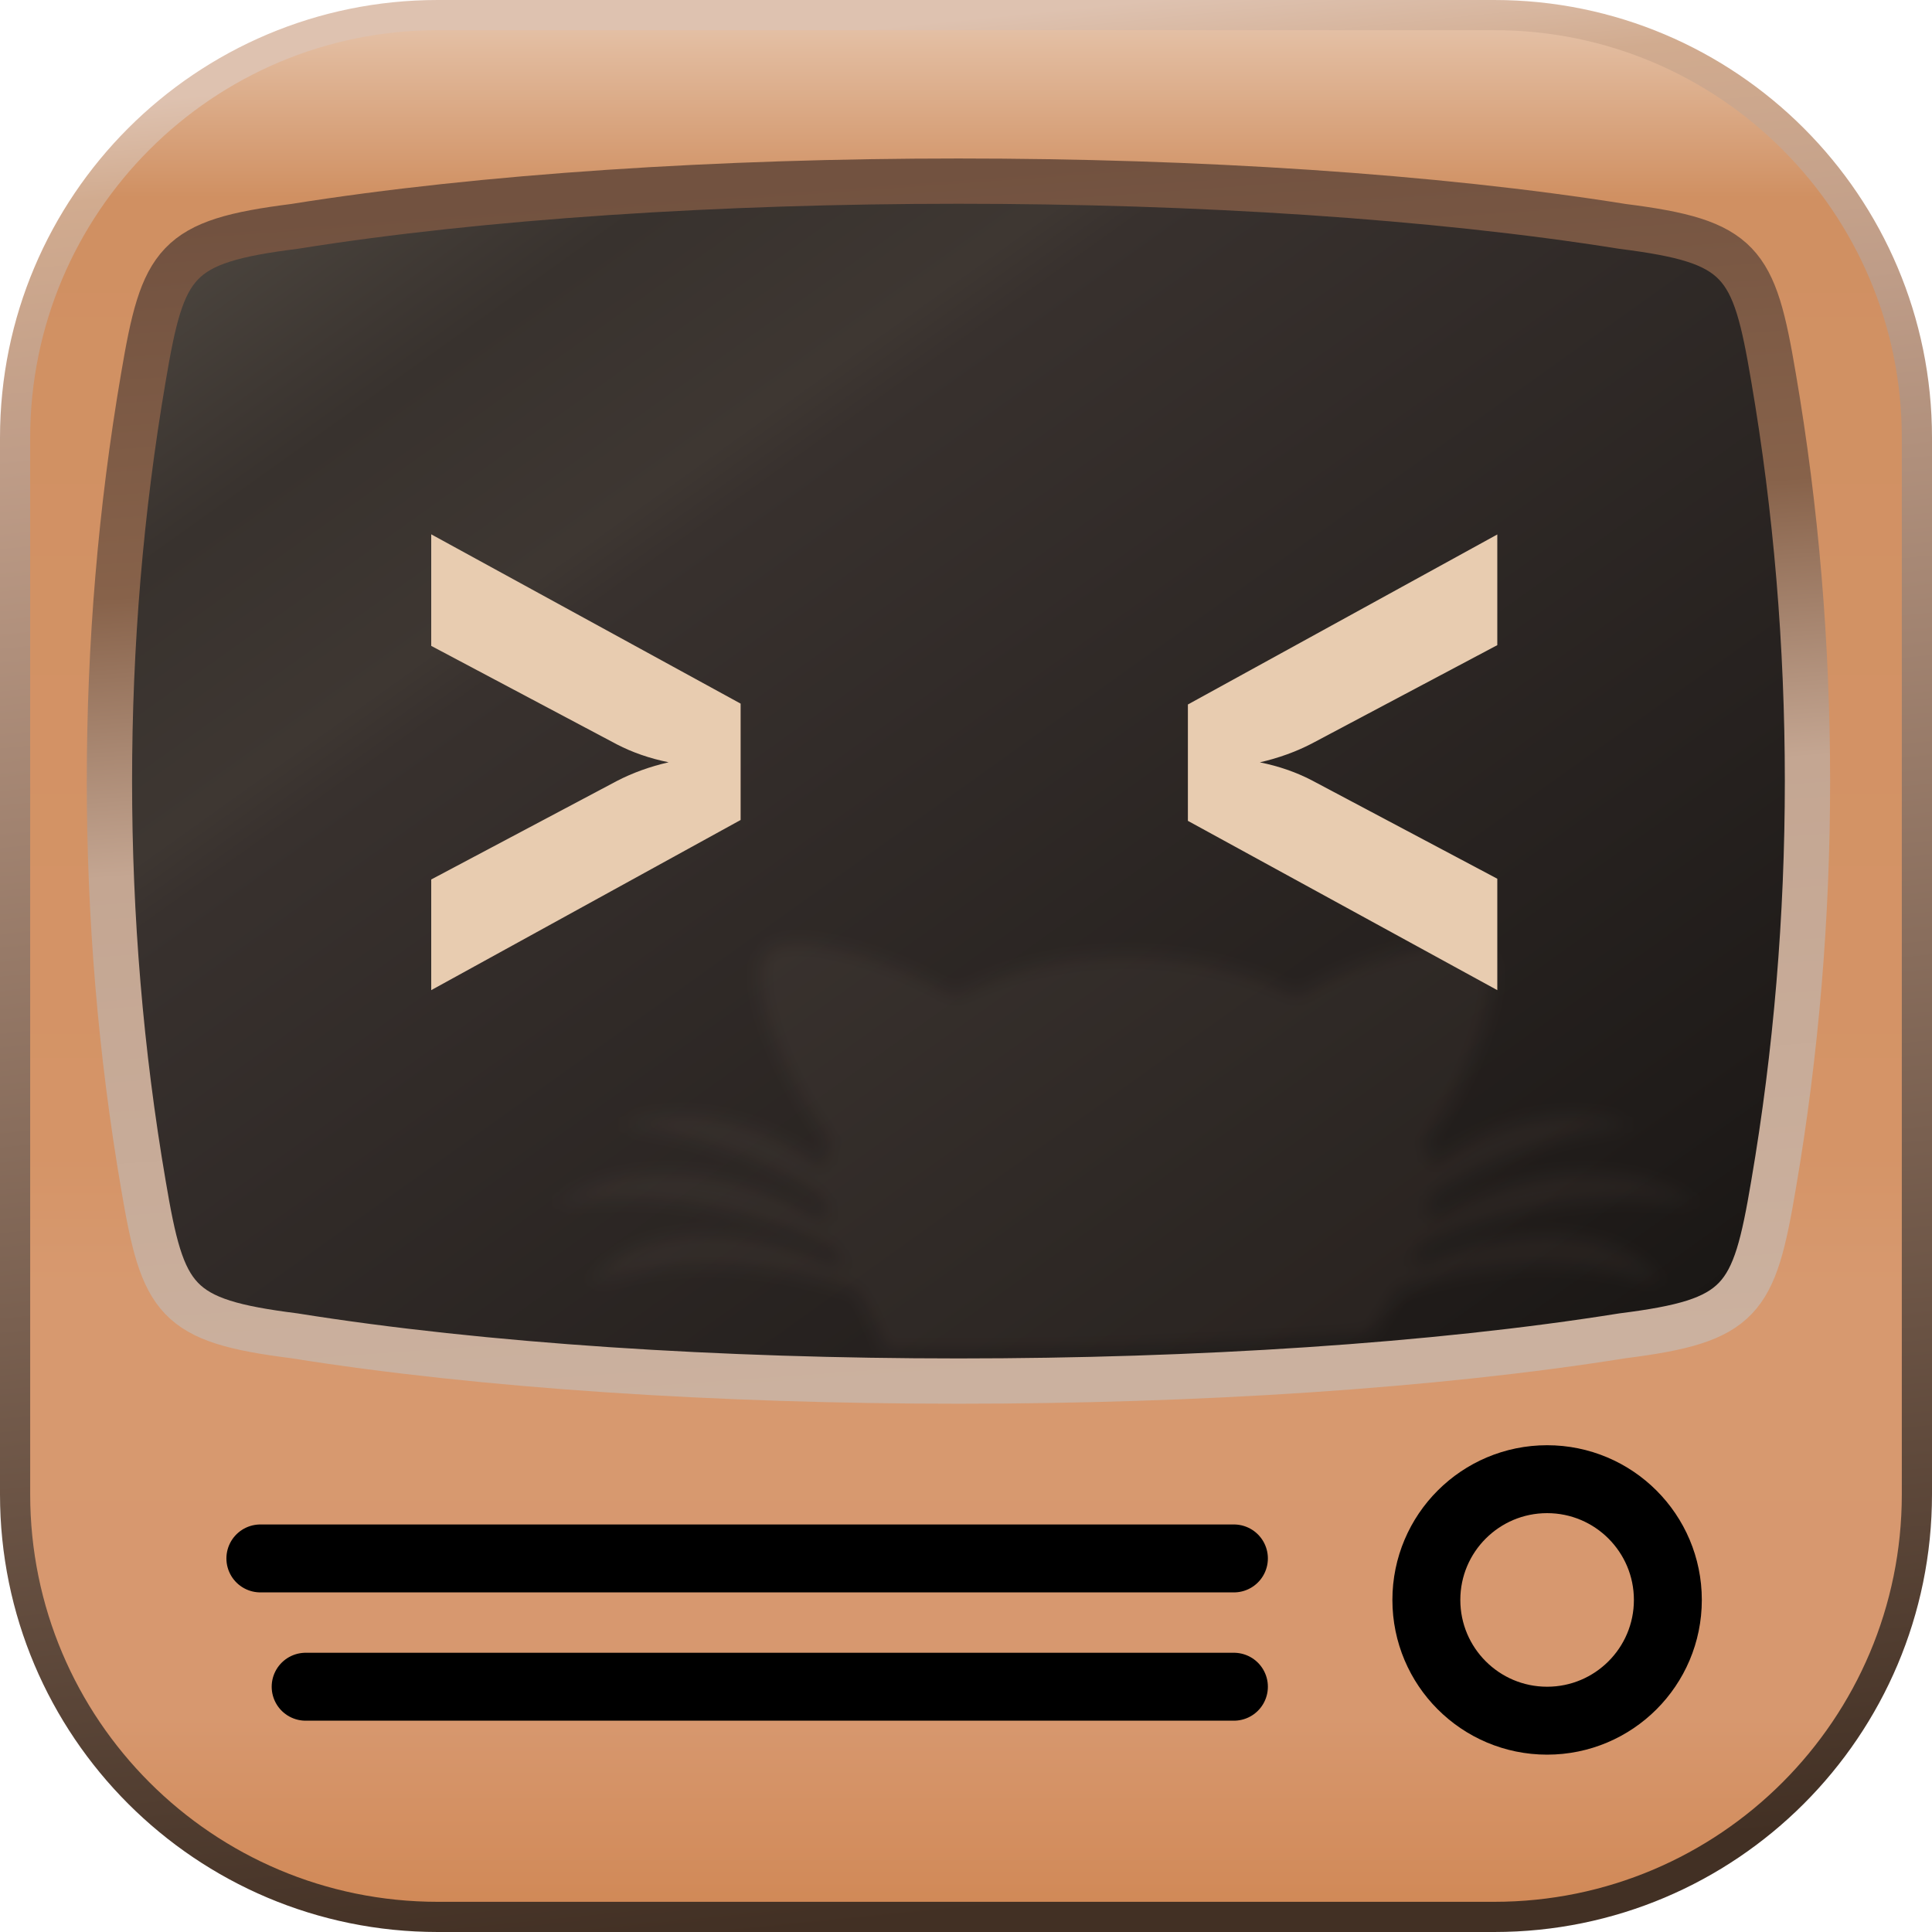
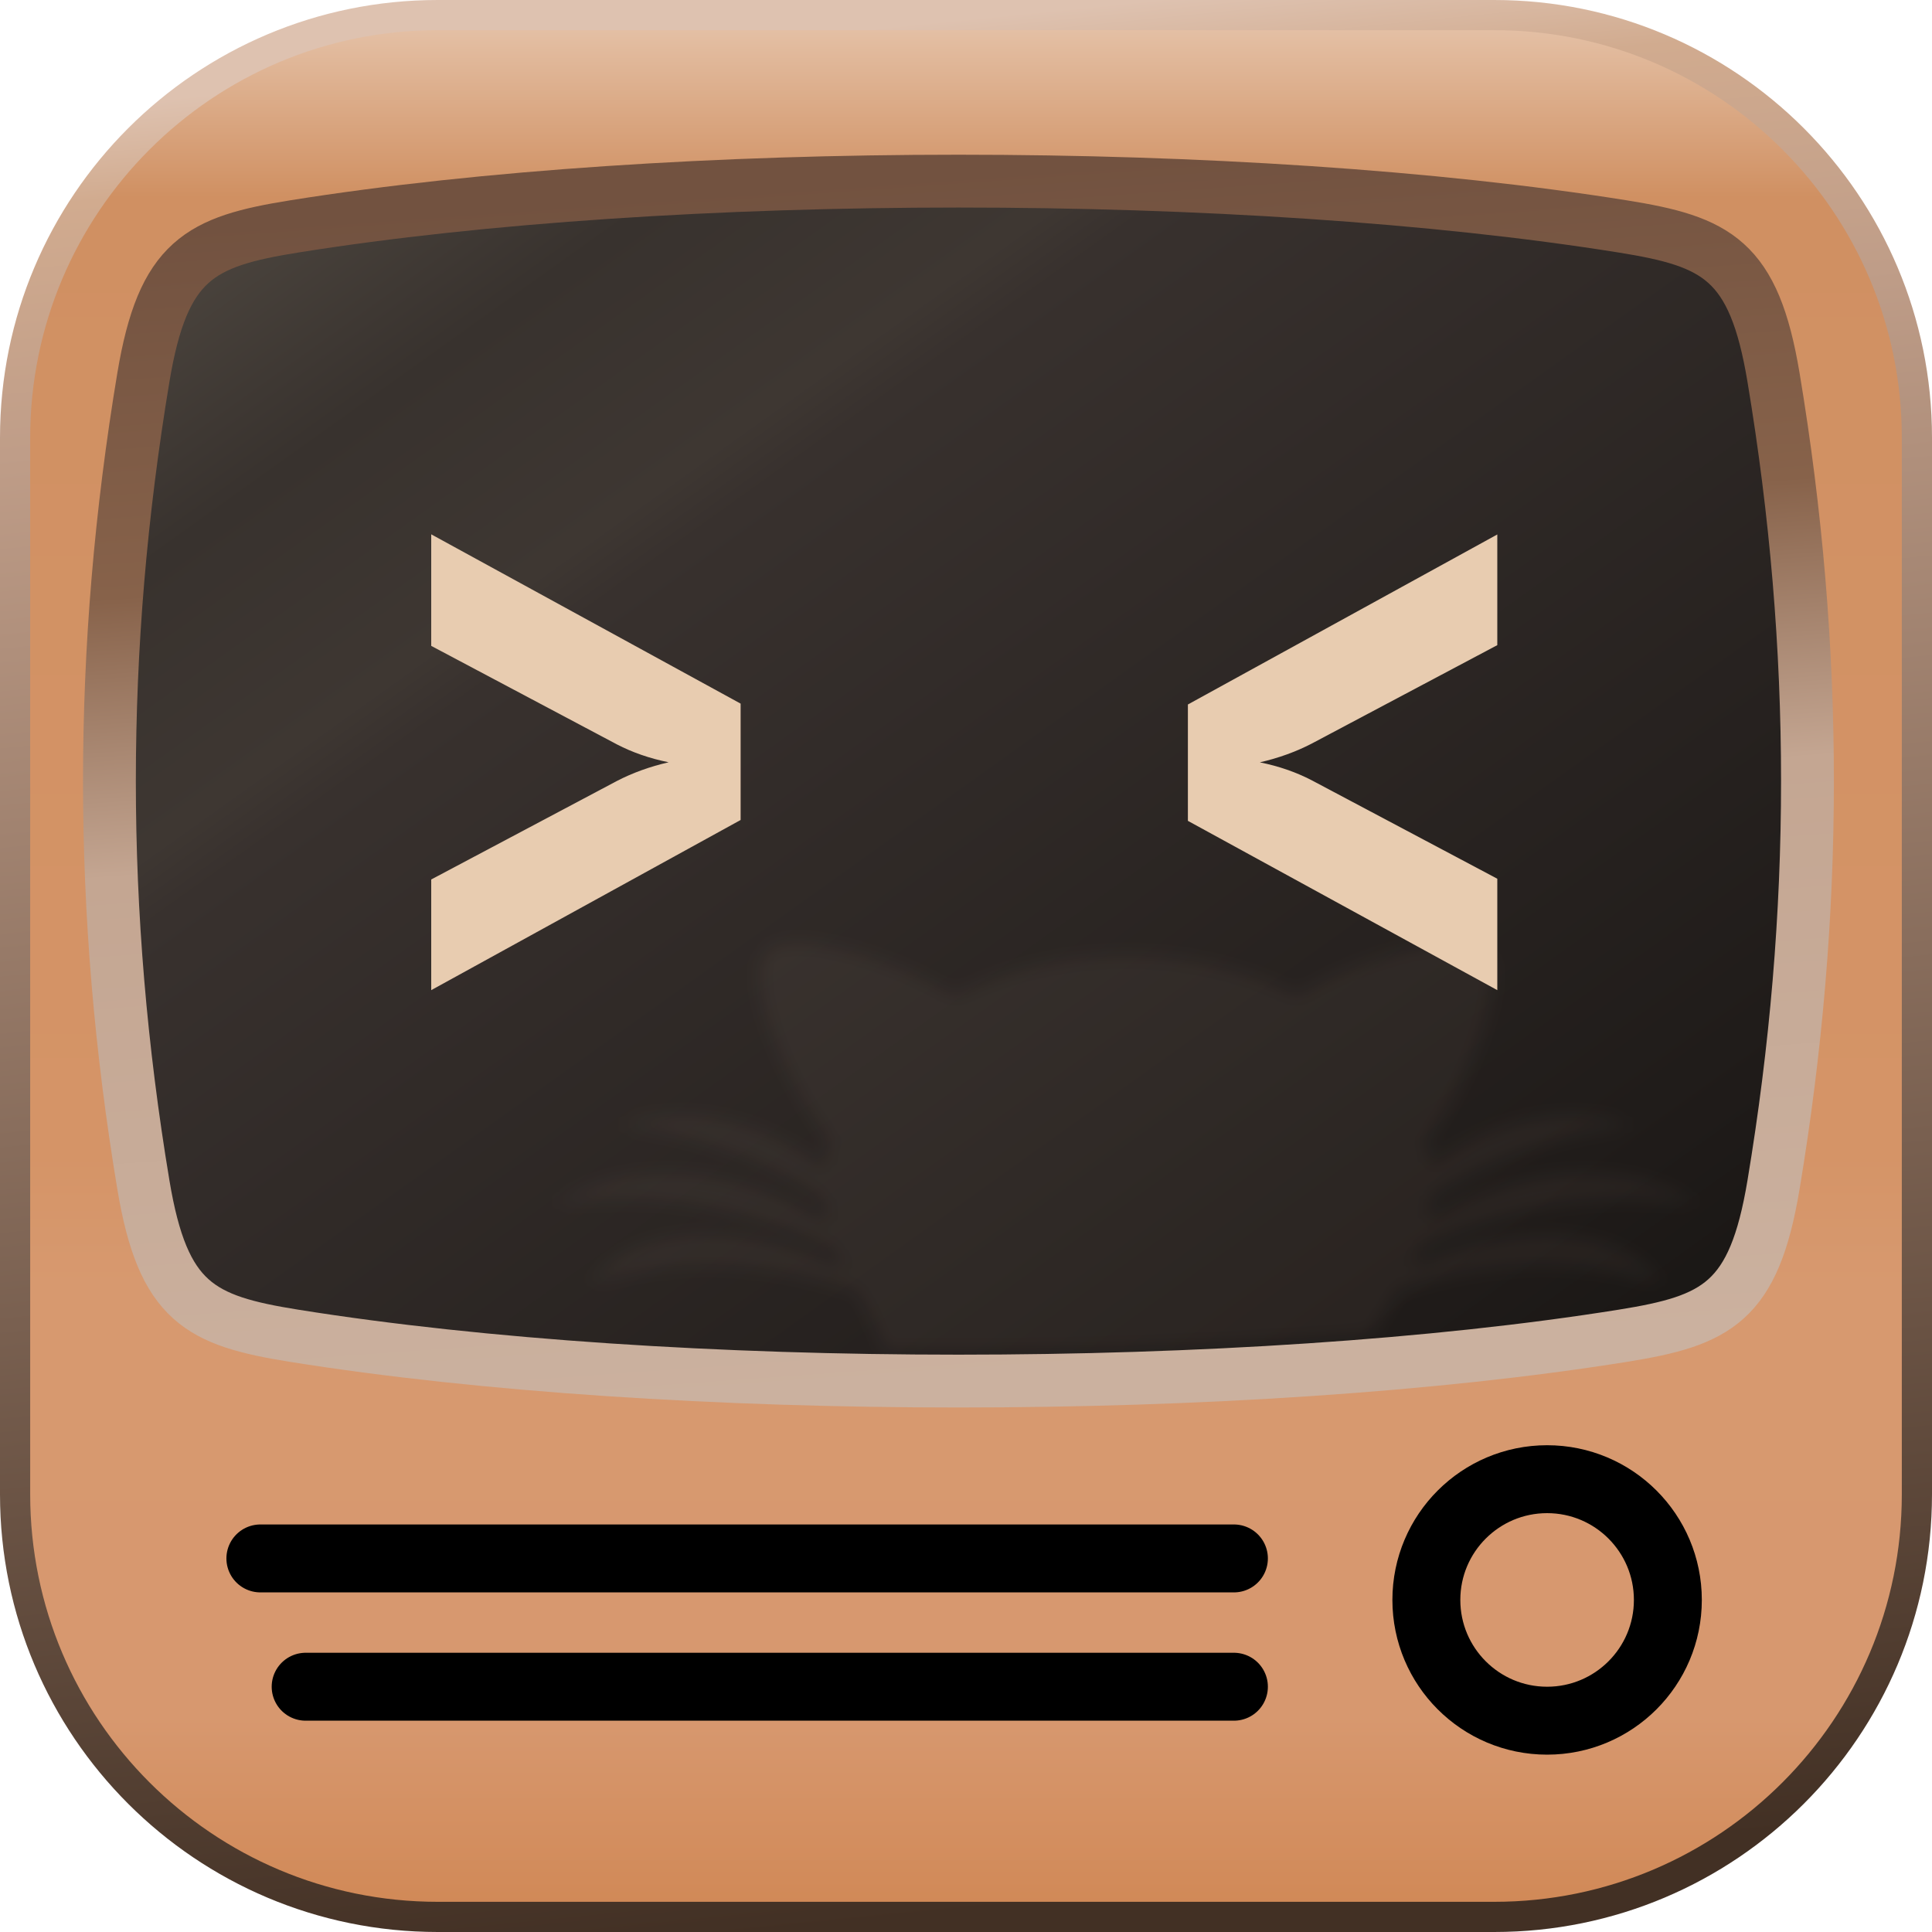
<svg xmlns="http://www.w3.org/2000/svg" width="256" height="256" version="1.1" viewBox="0 0 256 256">
  <defs>
    <linearGradient id="fillGradient" x2="0" y2="1">
      <stop stop-color="#e4c0a5" offset="0" />
      <stop stop-color="#d09062" offset=".09" />
      <stop stop-color="#d59467" offset=".6" />
      <stop stop-color="#d7996f" offset=".67" />
      <stop stop-color="#d7986f" offset=".9" />
      <stop stop-color="#d18957" offset="1" />
    </linearGradient>
    <linearGradient id="strokeGradient" x1=".45" x2=".55" y2="1">
      <stop stop-color="#dec2b0" offset="0" />
      <stop stop-color="#d1ab8f" offset=".05" />
      <stop stop-color="#bf9d88" offset=".18" />
      <stop stop-color="#423024" offset="1" />
    </linearGradient>
    <linearGradient id="screenFillGradient" x1="1" x2="0" y1="1">
      <stop stop-color="#161412" offset="0" />
      <stop stop-color="#1f1b19" offset=".14" />
      <stop stop-color="#38312e" offset=".68" />
      <stop stop-color="#3e3732" offset=".71" />
      <stop stop-color="#38322e" offset=".83" />
      <stop stop-color="#544d45" offset="1" />
    </linearGradient>
    <linearGradient id="screenStrokeGradient" x1=".45" x2=".55" y2="1">
      <stop stop-color="#725240" offset="0" />
      <stop stop-color="#87624a" offset=".30" />
      <stop stop-color="#c4a692" offset=".53" />
      <stop stop-color="#cbb19f" offset="1" />
    </linearGradient>
    <linearGradient id="bracketsColor">
      <stop stop-color="#e8ccb0" offset="0" />
      <stop stop-color="#e8ccb0" offset="1" />
    </linearGradient>
    <filter id="blurFilter" x="-.018" y="-.051" width="1.037" height="1.103" color-interpolation-filters="sRGB">
      <feGaussianBlur stdDeviation="1.155" />
    </filter>
  </defs>
  <rect x="2" y="2" width="252" height="252" ry="56" fill="url(#fillGradient)" stroke="url(#strokeGradient)" stroke-width="4" />
-   <path d="m39 30c50-8 126-8 176 0 15.8 2 17.4 4.6 20 20 6 35 6 72 0 107-2.6 15.4-4.2 18-20 20-50 8-126 8-176 0-15.8-2-17.4-4.6-20-20-6-35-6-72 0-107 2.6-15.4 4.2-18 20-20z" fill="url(#screenFillGradient)" stroke="url(#screenStrokeGradient)" stroke-width="6" />
+   <path d="         m39 30         c          50 -8 126 -8 176 0         12.5 2 17.4 4.4 20 20          6 36 6 71 0 107         -2.6 15.6 -7.5 18 -20 20          -50 8 -126 8 -176 0         -12.5 -2 -17.4 -4.4 -20 -20          -6 -36 -6 -71 0 -107         2.6 -15.6 7.5 -18 20 -20          z" fill="url(#screenFillGradient)" stroke="url(#screenStrokeGradient)" stroke-width="7" />
  <circle cx="205" cy="212" r="16" fill="none" stroke="#000" stroke-linejoin="round" stroke-width="9" />
  <path d="m34.5 206.5h129" stroke="#000" stroke-linecap="round" stroke-linejoin="round" stroke-width="9" />
  <path d="m40.5 223.5h123" stroke="#000" stroke-linecap="round" stroke-linejoin="round" stroke-width="9" />
  <path d="m105.47 124.92c-1.821 0.013-3.213 0.386-3.92 1.218-2.993 3.325 2.162 17.126 8.313 24.775-0.315 1.259-0.55 2.523-0.69 3.823-7.624-6.01-17.942-8.719-26.816-5.651 10.094 1.306 18.831 4.479 26.757 9.82 0.086 1.083 0.242 2.151 0.475 3.201-10.716-7.143-25.441-9.27-36.044-2.546 13.277-2.075 25.519 0.455 37.108 6.053 0.351 0.903 0.759 1.787 1.215 2.652-11.386-5.963-27.767-6.696-33.501 1.77 12.44-3.951 23.463-2.876 35.224 1.066 0.911 1.311 2.092 4.077 3.639 7.837 20.474 0.258 42.102-0.262 64.294-2.041 1.313-1.785 2.945-4.606 3.885-5.993 11.535-3.778 22.394-4.753 34.622-0.869-5.631-8.313-21.529-7.756-32.882-2.087 0.433-0.852 0.821-1.719 1.153-2.602 11.425-5.411 23.486-7.828 36.551-5.786-10.428-6.613-24.838-4.661-35.505 2.199 0.22-1.052 0.366-2.115 0.438-3.186 7.792-5.14 16.373-8.209 26.255-9.488-8.706-3.009-18.797-0.456-26.375 5.315-0.145-1.182-0.366-2.337-0.654-3.487 5.819-7.649 10.807-21.615 7.815-24.775-2.993-3.159-16.628 0.666-24.942 5.821-6.485-3.325-14.299-5.321-22.613-5.321-8.48 0-16.295 1.996-22.78 5.321-6.235-3.866-15.557-7.077-21.021-7.038z" clip-rule="evenodd" fill="#1d1917" fill-opacity=".38" fill-rule="evenodd" filter="url(#blurFilter)" stroke-width="1.663" style="mix-blend-mode:screen" />
  <path d="m57.139 131.2v-14.665l24.6-13.05q3.12-1.617 6.862-2.48-3.742-0.755-6.862-2.372l-24.6-13.05v-14.782l40.998 22.433v15.419z" fill="url(#bracketsColor)" />
  <path d="m198.4 131.2-40.998-22.433v-15.419l40.998-22.529v14.665l-24.6 13.05q-3.12 1.617-6.862 2.48 3.742 0.755 6.862 2.372l24.6 13.05z" fill="url(#bracketsColor)" />
</svg>
